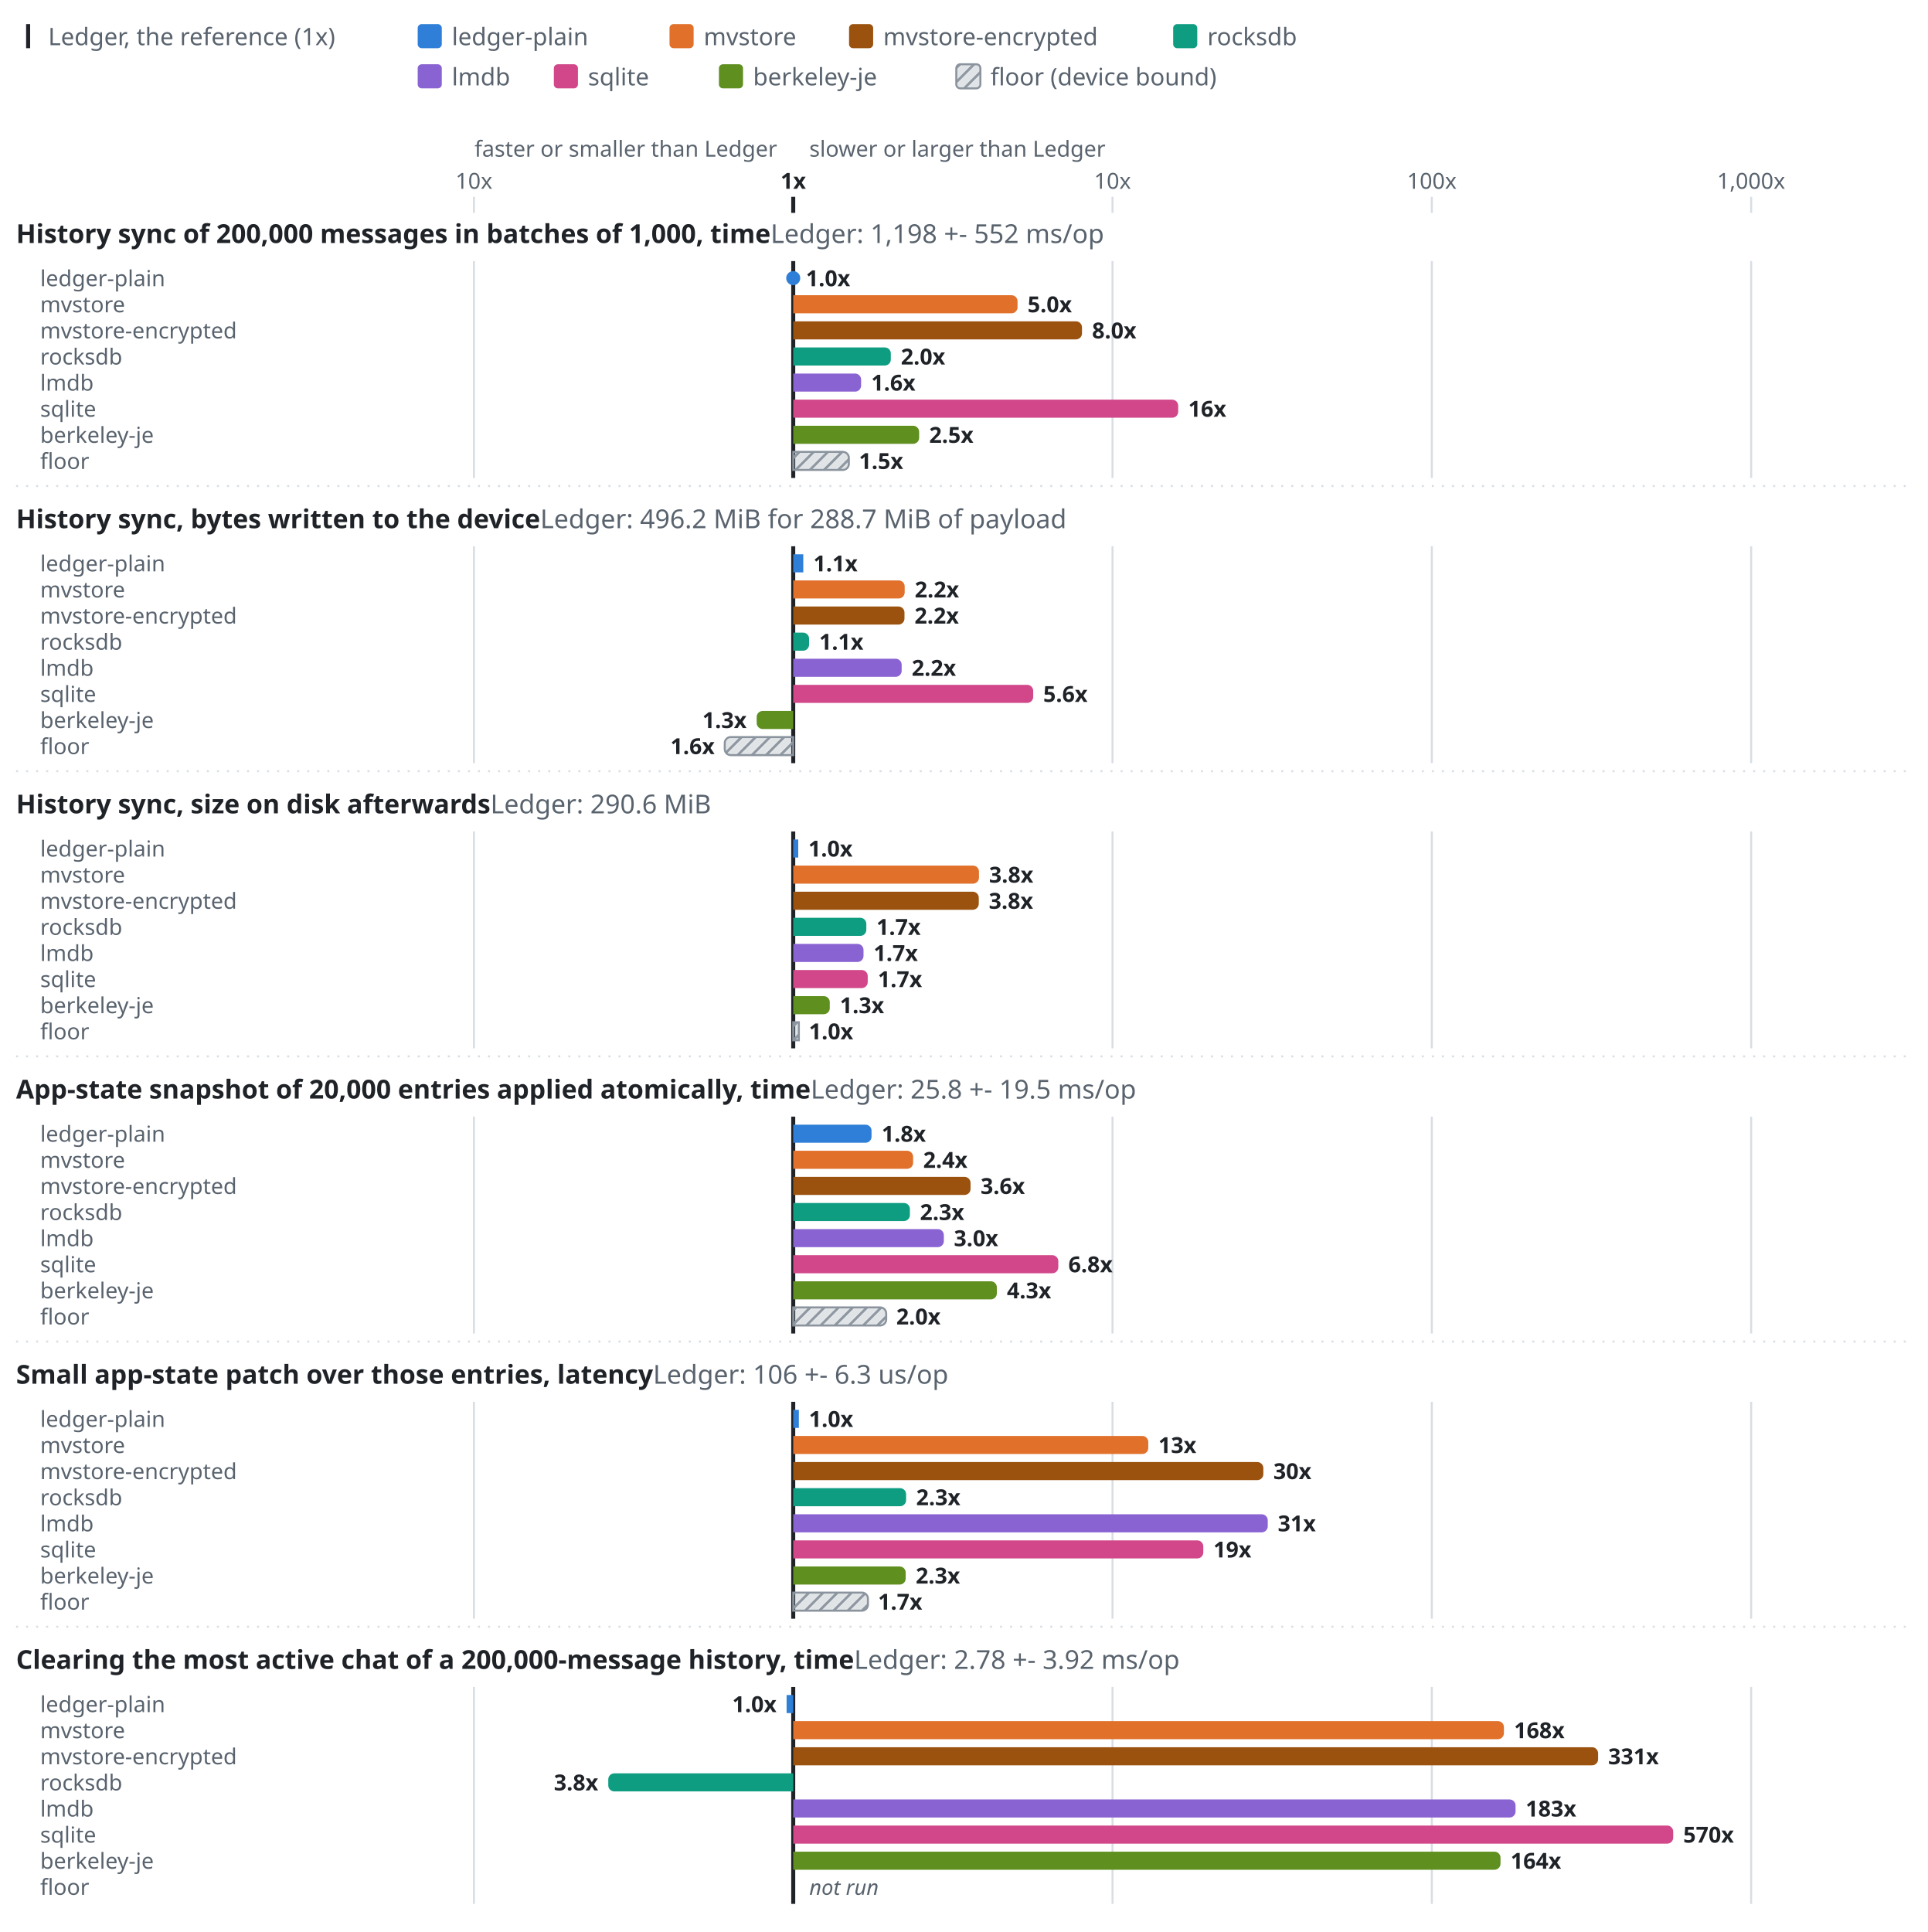
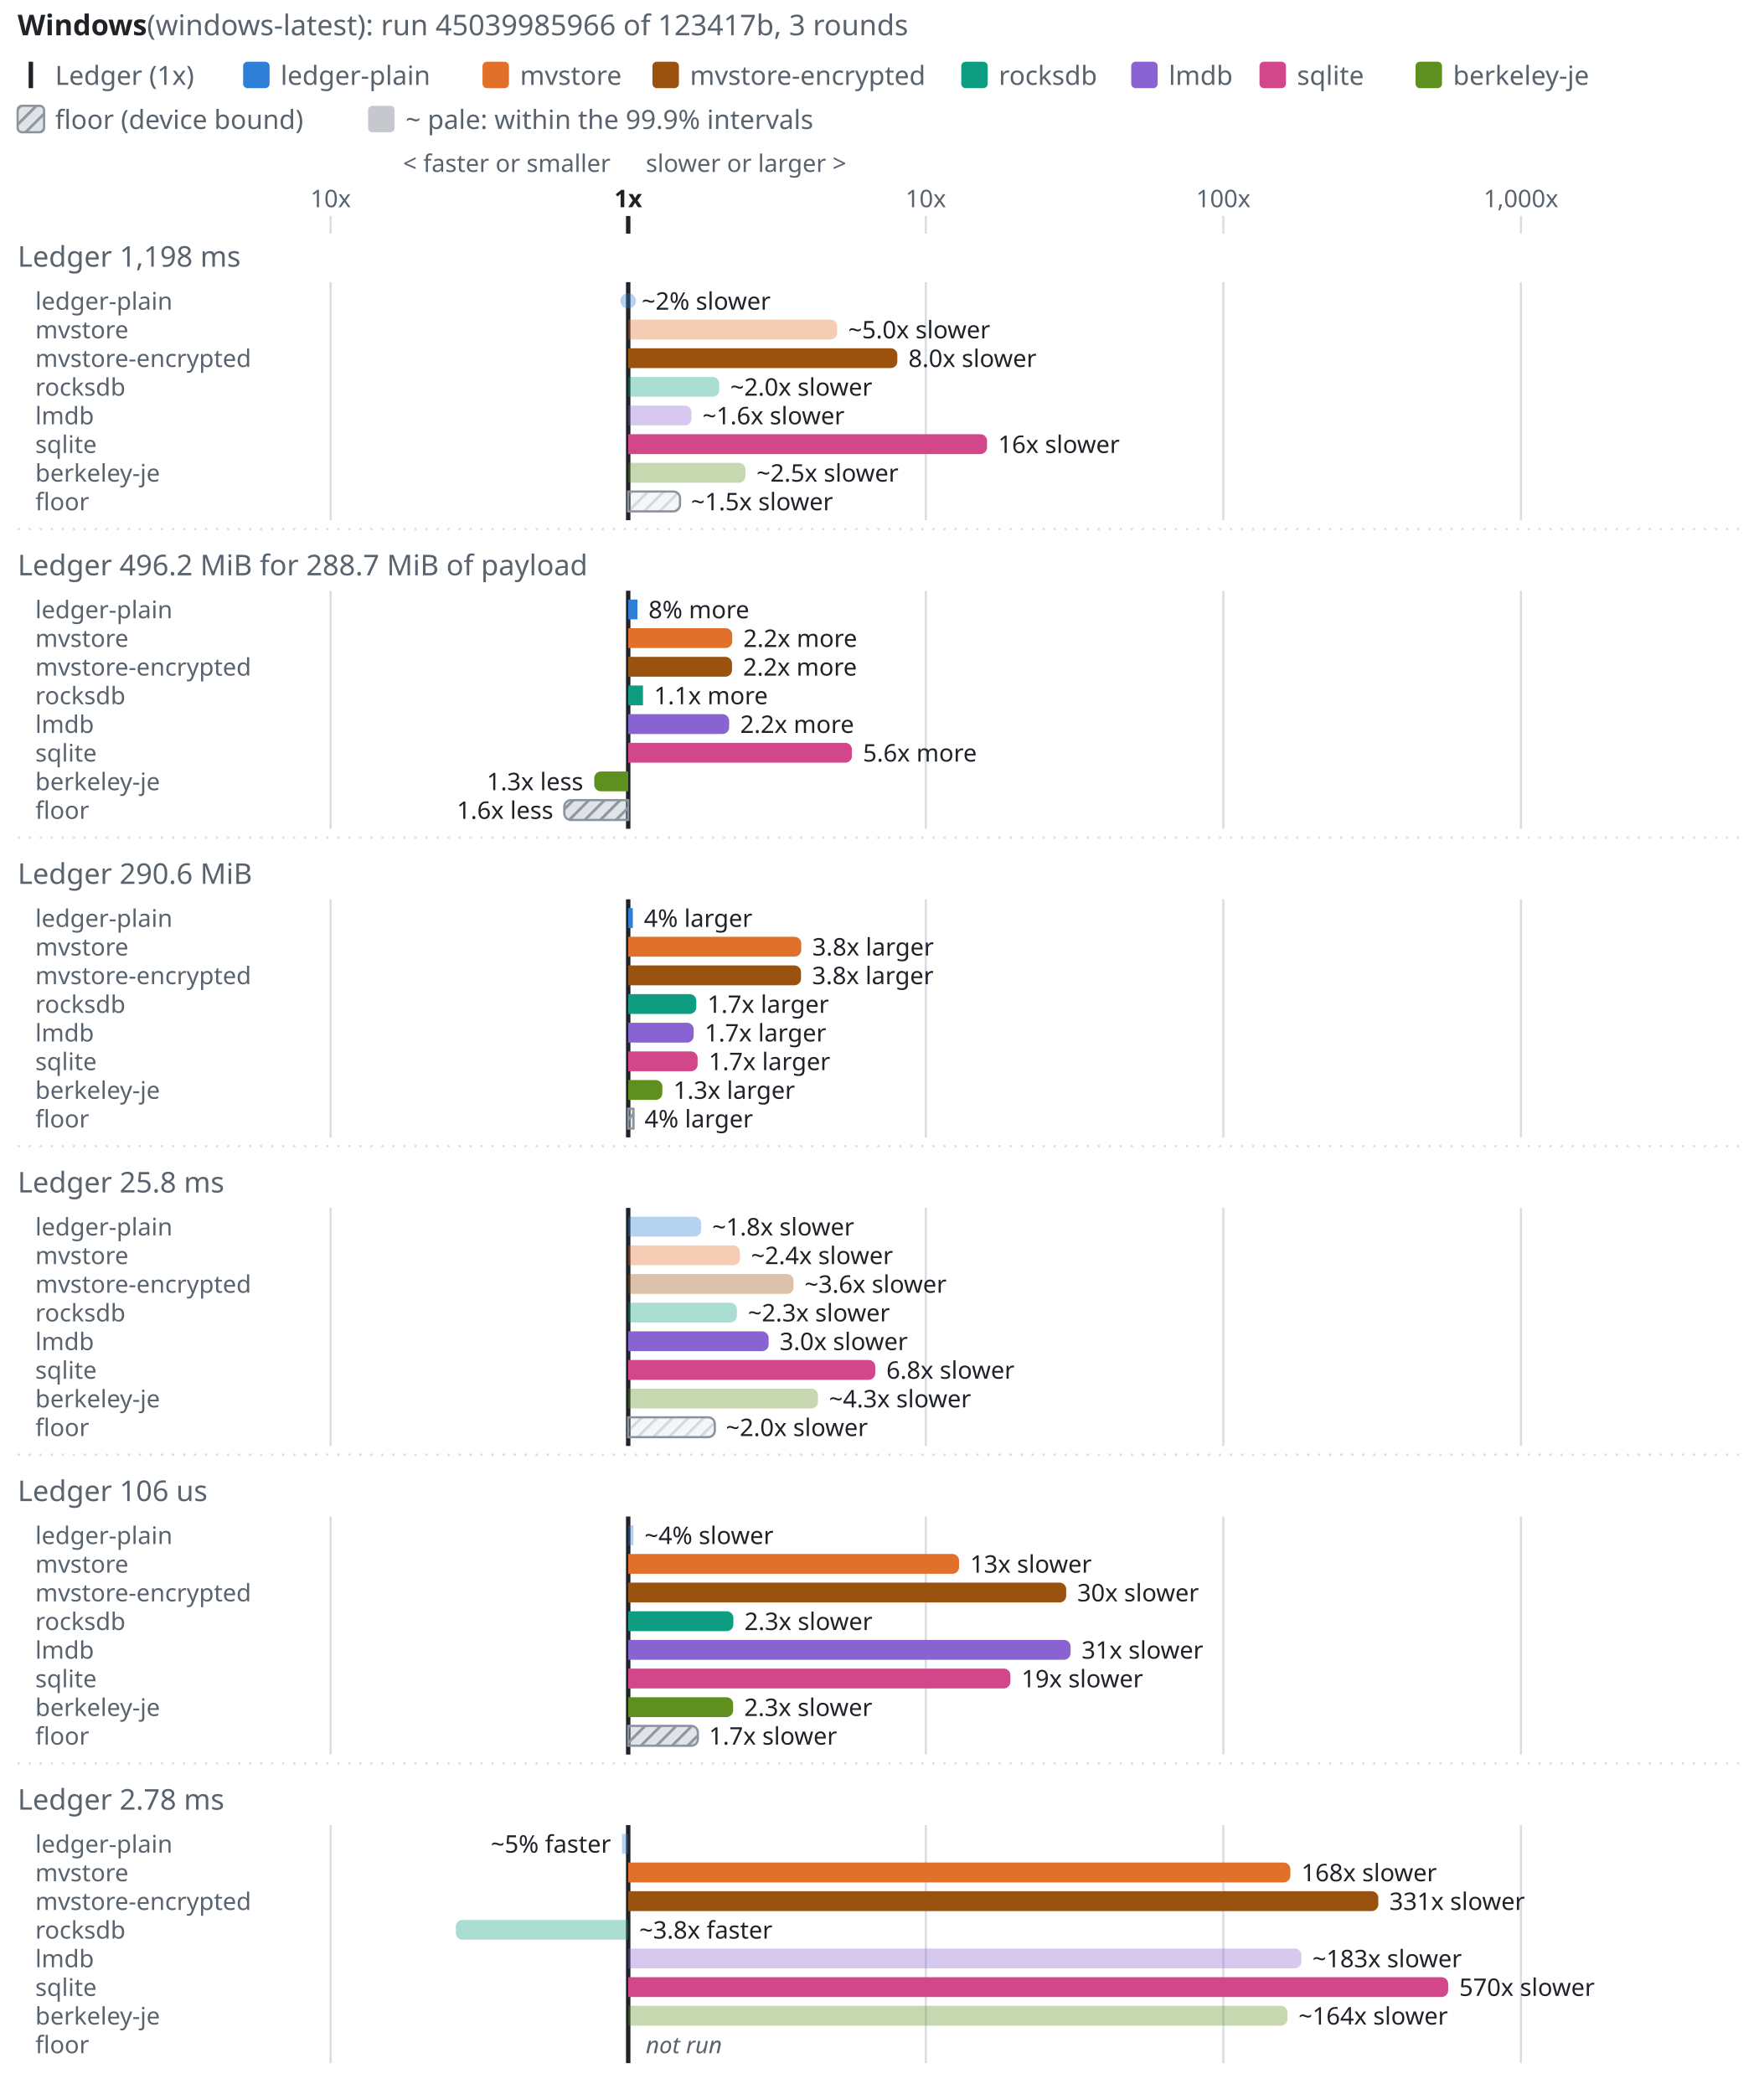
- <svg xmlns="http://www.w3.org/2000/svg" viewBox="0 0 960 962" width="960" height="962" font-family="-apple-system, BlinkMacSystemFont, 'Segoe UI', 'Noto Sans', Helvetica, Arial, sans-serif" role="img" aria-label="Bulk writes on Windows: each engine's cost relative to Ledger">
+ <svg xmlns="http://www.w3.org/2000/svg" viewBox="0 0 800 950" width="800" height="950" font-family="-apple-system, BlinkMacSystemFont, 'Segoe UI', 'Noto Sans', Helvetica, Arial, sans-serif" role="img" aria-label="Bulk writes on Windows: each engine's cost relative to Ledger">
  <defs>
    <pattern id="hatch" width="5" height="5" patternUnits="userSpaceOnUse" patternTransform="rotate(45)">
      <rect width="5" height="5" fill="#8b949e" fill-opacity="0.25" />
      <line x1="0" y1="0" x2="0" y2="5" stroke="#8b949e" stroke-width="2.5" />
    </pattern>
  </defs>
-   <line x1="14" y1="12" x2="14" y2="24" stroke="#1f2328" stroke-width="2" />
-   <text x="24" y="22.5" font-size="12" fill="#59636e">Ledger, the reference (1x)</text>
-   <rect x="208" y="12" width="12" height="12" rx="2" fill="#2f7fd8" />
-   <text x="225" y="22.5" font-size="12" fill="#59636e">ledger-plain</text>
-   <rect x="333.4" y="12" width="12" height="12" rx="2" fill="#e0702a" />
-   <text x="350.4" y="22.5" font-size="12" fill="#59636e">mvstore</text>
-   <rect x="422.8" y="12" width="12" height="12" rx="2" fill="#9a520e" />
-   <text x="439.8" y="22.5" font-size="12" fill="#59636e">mvstore-encrypted</text>
-   <rect x="584.2" y="12" width="12" height="12" rx="2" fill="#0f9d82" />
-   <text x="601.2" y="22.5" font-size="12" fill="#59636e">rocksdb</text>
-   <rect x="208" y="32" width="12" height="12" rx="2" fill="#8a63d2" />
-   <text x="225" y="42.5" font-size="12" fill="#59636e">lmdb</text>
-   <rect x="275.8" y="32" width="12" height="12" rx="2" fill="#d1478a" />
-   <text x="292.8" y="42.5" font-size="12" fill="#59636e">sqlite</text>
-   <rect x="358.0" y="32" width="12" height="12" rx="2" fill="#5f8f1f" />
-   <text x="375.0" y="42.5" font-size="12" fill="#59636e">berkeley-je</text>
-   <rect x="476.2" y="32" width="12" height="12" rx="2" fill="url(#hatch)" stroke="#8b949e" stroke-width="1" />
-   <text x="493.2" y="42.5" font-size="12" fill="#59636e">floor (device bound)</text>
-   <text x="387.0" y="78" font-size="11" text-anchor="end" fill="#59636e">faster or smaller than Ledger</text>
-   <text x="403.0" y="78" font-size="11" fill="#59636e">slower or larger than Ledger</text>
-   <line x1="236.0" y1="98.0" x2="236.0" y2="106.0" stroke="#d8dee4" stroke-width="1" />
-   <line x1="395.0" y1="98.0" x2="395.0" y2="106.0" stroke="#1f2328" stroke-width="2" />
-   <line x1="554.0" y1="98.0" x2="554.0" y2="106.0" stroke="#d8dee4" stroke-width="1" />
-   <line x1="713.0" y1="98.0" x2="713.0" y2="106.0" stroke="#d8dee4" stroke-width="1" />
-   <line x1="872.0" y1="98.0" x2="872.0" y2="106.0" stroke="#d8dee4" stroke-width="1" />
-   <text x="236.0" y="94" font-size="11" text-anchor="middle" fill="#59636e">10x</text>
-   <text x="395.0" y="94" font-size="11" text-anchor="middle" fill="#1f2328" font-weight="600">1x</text>
-   <text x="554.0" y="94" font-size="11" text-anchor="middle" fill="#59636e">10x</text>
-   <text x="713.0" y="94" font-size="11" text-anchor="middle" fill="#59636e">100x</text>
-   <text x="872.0" y="94" font-size="11" text-anchor="middle" fill="#59636e">1,000x</text>
-   <text x="8" y="121" font-size="13" font-weight="600" fill="#1f2328">History sync of 200,000 messages in batches of 1,000, time<tspan font-weight="400" fill="#59636e">  Ledger: 1,198 +- 552 ms/op</tspan>
-   </text>
-   <line x1="236.0" y1="130.0" x2="236.0" y2="238.0" stroke="#d8dee4" stroke-width="1" />
-   <line x1="395.0" y1="130.0" x2="395.0" y2="238.0" stroke="#1f2328" stroke-width="2" />
-   <line x1="554.0" y1="130.0" x2="554.0" y2="238.0" stroke="#d8dee4" stroke-width="1" />
-   <line x1="713.0" y1="130.0" x2="713.0" y2="238.0" stroke="#d8dee4" stroke-width="1" />
-   <line x1="872.0" y1="130.0" x2="872.0" y2="238.0" stroke="#d8dee4" stroke-width="1" />
-   <text x="20" y="142.5" font-size="11" fill="#59636e">ledger-plain</text>
-   <circle cx="395.0" cy="138.5" r="3.5" fill="#2f7fd8" />
-   <text x="401.3" y="142.5" font-size="11" font-weight="600" fill="#1f2328">1.0x</text>
-   <text x="20" y="155.5" font-size="11" fill="#59636e">mvstore</text>
-   <path d="M395.0,147.0H503.7a3,3 0 0 1 3,3v3a3,3 0 0 1 -3,3H395.0z" fill="#e0702a" />
-   <text x="511.7" y="155.5" font-size="11" font-weight="600" fill="#1f2328">5.0x</text>
-   <text x="20" y="168.5" font-size="11" fill="#59636e">mvstore-encrypted</text>
-   <path d="M395.0,160.0H535.8a3,3 0 0 1 3,3v3a3,3 0 0 1 -3,3H395.0z" fill="#9a520e" />
-   <text x="543.8" y="168.5" font-size="11" font-weight="600" fill="#1f2328">8.0x</text>
-   <text x="20" y="181.5" font-size="11" fill="#59636e">rocksdb</text>
-   <path d="M395.0,173.0H440.6a3,3 0 0 1 3,3v3a3,3 0 0 1 -3,3H395.0z" fill="#0f9d82" />
-   <text x="448.6" y="181.5" font-size="11" font-weight="600" fill="#1f2328">2.0x</text>
-   <text x="20" y="194.5" font-size="11" fill="#59636e">lmdb</text>
-   <path d="M395.0,186.0H425.8a3,3 0 0 1 3,3v3a3,3 0 0 1 -3,3H395.0z" fill="#8a63d2" />
-   <text x="433.8" y="194.5" font-size="11" font-weight="600" fill="#1f2328">1.6x</text>
-   <text x="20" y="207.5" font-size="11" fill="#59636e">sqlite</text>
-   <path d="M395.0,199.0H583.7a3,3 0 0 1 3,3v3a3,3 0 0 1 -3,3H395.0z" fill="#d1478a" />
-   <text x="591.7" y="207.5" font-size="11" font-weight="600" fill="#1f2328">16x</text>
-   <text x="20" y="220.5" font-size="11" fill="#59636e">berkeley-je</text>
-   <path d="M395.0,212.0H454.7a3,3 0 0 1 3,3v3a3,3 0 0 1 -3,3H395.0z" fill="#5f8f1f" />
-   <text x="462.7" y="220.5" font-size="11" font-weight="600" fill="#1f2328">2.5x</text>
-   <text x="20" y="233.5" font-size="11" fill="#59636e">floor</text>
-   <path d="M395.0,225.0H419.7a3,3 0 0 1 3,3v3a3,3 0 0 1 -3,3H395.0z" fill="url(#hatch)" stroke="#8b949e" stroke-width="1" />
-   <text x="427.7" y="233.5" font-size="11" font-weight="600" fill="#1f2328">1.5x</text>
-   <line x1="8" y1="242.0" x2="952" y2="242.0" stroke="#d8dee4" stroke-width="1" stroke-dasharray="1 4" />
-   <text x="8" y="263" font-size="13" font-weight="600" fill="#1f2328">History sync, bytes written to the device<tspan font-weight="400" fill="#59636e">  Ledger: 496.2 MiB for 288.7 MiB of payload</tspan>
-   </text>
-   <line x1="236.0" y1="272.0" x2="236.0" y2="380.0" stroke="#d8dee4" stroke-width="1" />
-   <line x1="395.0" y1="272.0" x2="395.0" y2="380.0" stroke="#1f2328" stroke-width="2" />
-   <line x1="554.0" y1="272.0" x2="554.0" y2="380.0" stroke="#d8dee4" stroke-width="1" />
-   <line x1="713.0" y1="272.0" x2="713.0" y2="380.0" stroke="#d8dee4" stroke-width="1" />
-   <line x1="872.0" y1="272.0" x2="872.0" y2="380.0" stroke="#d8dee4" stroke-width="1" />
-   <text x="20" y="284.5" font-size="11" fill="#59636e">ledger-plain</text>
-   <path d="M395.0,276.0h5.0v9h-5.0z" fill="#2f7fd8" />
-   <text x="405.0" y="284.5" font-size="11" font-weight="600" fill="#1f2328">1.1x</text>
-   <text x="20" y="297.5" font-size="11" fill="#59636e">mvstore</text>
-   <path d="M395.0,289.0H447.5a3,3 0 0 1 3,3v3a3,3 0 0 1 -3,3H395.0z" fill="#e0702a" />
-   <text x="455.5" y="297.5" font-size="11" font-weight="600" fill="#1f2328">2.2x</text>
-   <text x="20" y="310.5" font-size="11" fill="#59636e">mvstore-encrypted</text>
-   <path d="M395.0,302.0H447.4a3,3 0 0 1 3,3v3a3,3 0 0 1 -3,3H395.0z" fill="#9a520e" />
-   <text x="455.4" y="310.5" font-size="11" font-weight="600" fill="#1f2328">2.2x</text>
-   <text x="20" y="323.5" font-size="11" fill="#59636e">rocksdb</text>
-   <path d="M395.0,315.0H399.9a3,3 0 0 1 3,3v3a3,3 0 0 1 -3,3H395.0z" fill="#0f9d82" />
-   <text x="407.9" y="323.5" font-size="11" font-weight="600" fill="#1f2328">1.1x</text>
-   <text x="20" y="336.5" font-size="11" fill="#59636e">lmdb</text>
-   <path d="M395.0,328.0H446.0a3,3 0 0 1 3,3v3a3,3 0 0 1 -3,3H395.0z" fill="#8a63d2" />
-   <text x="454.0" y="336.5" font-size="11" font-weight="600" fill="#1f2328">2.2x</text>
-   <text x="20" y="349.5" font-size="11" fill="#59636e">sqlite</text>
-   <path d="M395.0,341.0H511.5a3,3 0 0 1 3,3v3a3,3 0 0 1 -3,3H395.0z" fill="#d1478a" />
-   <text x="519.5" y="349.5" font-size="11" font-weight="600" fill="#1f2328">5.6x</text>
-   <text x="20" y="362.5" font-size="11" fill="#59636e">berkeley-je</text>
-   <path d="M395.0,354.0H379.8a3,3 0 0 0 -3,3v3a3,3 0 0 0 3,3H395.0z" fill="#5f8f1f" />
-   <text x="371.8" y="362.5" font-size="11" font-weight="600" text-anchor="end" fill="#1f2328">1.3x</text>
-   <text x="20" y="375.5" font-size="11" fill="#59636e">floor</text>
-   <path d="M395.0,367.0H363.9a3,3 0 0 0 -3,3v3a3,3 0 0 0 3,3H395.0z" fill="url(#hatch)" stroke="#8b949e" stroke-width="1" />
-   <text x="355.9" y="375.5" font-size="11" font-weight="600" text-anchor="end" fill="#1f2328">1.6x</text>
-   <line x1="8" y1="384.0" x2="952" y2="384.0" stroke="#d8dee4" stroke-width="1" stroke-dasharray="1 4" />
-   <text x="8" y="405" font-size="13" font-weight="600" fill="#1f2328">History sync, size on disk afterwards<tspan font-weight="400" fill="#59636e">  Ledger: 290.6 MiB</tspan>
-   </text>
-   <line x1="236.0" y1="414.0" x2="236.0" y2="522.0" stroke="#d8dee4" stroke-width="1" />
-   <line x1="395.0" y1="414.0" x2="395.0" y2="522.0" stroke="#1f2328" stroke-width="2" />
-   <line x1="554.0" y1="414.0" x2="554.0" y2="522.0" stroke="#d8dee4" stroke-width="1" />
-   <line x1="713.0" y1="414.0" x2="713.0" y2="522.0" stroke="#d8dee4" stroke-width="1" />
-   <line x1="872.0" y1="414.0" x2="872.0" y2="522.0" stroke="#d8dee4" stroke-width="1" />
-   <text x="20" y="426.5" font-size="11" fill="#59636e">ledger-plain</text>
-   <path d="M395.0,418.0h2.5v9h-2.5z" fill="#2f7fd8" />
-   <text x="402.5" y="426.5" font-size="11" font-weight="600" fill="#1f2328">1.0x</text>
-   <text x="20" y="439.5" font-size="11" fill="#59636e">mvstore</text>
-   <path d="M395.0,431.0H484.5a3,3 0 0 1 3,3v3a3,3 0 0 1 -3,3H395.0z" fill="#e0702a" />
-   <text x="492.5" y="439.5" font-size="11" font-weight="600" fill="#1f2328">3.8x</text>
-   <text x="20" y="452.5" font-size="11" fill="#59636e">mvstore-encrypted</text>
-   <path d="M395.0,444.0H484.4a3,3 0 0 1 3,3v3a3,3 0 0 1 -3,3H395.0z" fill="#9a520e" />
-   <text x="492.4" y="452.5" font-size="11" font-weight="600" fill="#1f2328">3.8x</text>
-   <text x="20" y="465.5" font-size="11" fill="#59636e">rocksdb</text>
-   <path d="M395.0,457.0H428.4a3,3 0 0 1 3,3v3a3,3 0 0 1 -3,3H395.0z" fill="#0f9d82" />
-   <text x="436.4" y="465.5" font-size="11" font-weight="600" fill="#1f2328">1.7x</text>
-   <text x="20" y="478.5" font-size="11" fill="#59636e">lmdb</text>
-   <path d="M395.0,470.0H427.0a3,3 0 0 1 3,3v3a3,3 0 0 1 -3,3H395.0z" fill="#8a63d2" />
-   <text x="435.0" y="478.5" font-size="11" font-weight="600" fill="#1f2328">1.7x</text>
-   <text x="20" y="491.5" font-size="11" fill="#59636e">sqlite</text>
-   <path d="M395.0,483.0H429.1a3,3 0 0 1 3,3v3a3,3 0 0 1 -3,3H395.0z" fill="#d1478a" />
-   <text x="437.1" y="491.5" font-size="11" font-weight="600" fill="#1f2328">1.7x</text>
-   <text x="20" y="504.5" font-size="11" fill="#59636e">berkeley-je</text>
-   <path d="M395.0,496.0H410.2a3,3 0 0 1 3,3v3a3,3 0 0 1 -3,3H395.0z" fill="#5f8f1f" />
-   <text x="418.2" y="504.5" font-size="11" font-weight="600" fill="#1f2328">1.3x</text>
-   <text x="20" y="517.5" font-size="11" fill="#59636e">floor</text>
-   <path d="M395.0,509.0h2.8v9h-2.8z" fill="url(#hatch)" stroke="#8b949e" stroke-width="1" />
-   <text x="402.8" y="517.5" font-size="11" font-weight="600" fill="#1f2328">1.0x</text>
-   <line x1="8" y1="526.0" x2="952" y2="526.0" stroke="#d8dee4" stroke-width="1" stroke-dasharray="1 4" />
-   <text x="8" y="547" font-size="13" font-weight="600" fill="#1f2328">App-state snapshot of 20,000 entries applied atomically, time<tspan font-weight="400" fill="#59636e">  Ledger: 25.8 +- 19.5 ms/op</tspan>
-   </text>
-   <line x1="236.0" y1="556.0" x2="236.0" y2="664.0" stroke="#d8dee4" stroke-width="1" />
-   <line x1="395.0" y1="556.0" x2="395.0" y2="664.0" stroke="#1f2328" stroke-width="2" />
-   <line x1="554.0" y1="556.0" x2="554.0" y2="664.0" stroke="#d8dee4" stroke-width="1" />
-   <line x1="713.0" y1="556.0" x2="713.0" y2="664.0" stroke="#d8dee4" stroke-width="1" />
-   <line x1="872.0" y1="556.0" x2="872.0" y2="664.0" stroke="#d8dee4" stroke-width="1" />
-   <text x="20" y="568.5" font-size="11" fill="#59636e">ledger-plain</text>
-   <path d="M395.0,560.0H431.0a3,3 0 0 1 3,3v3a3,3 0 0 1 -3,3H395.0z" fill="#2f7fd8" />
-   <text x="439.0" y="568.5" font-size="11" font-weight="600" fill="#1f2328">1.8x</text>
-   <text x="20" y="581.5" font-size="11" fill="#59636e">mvstore</text>
-   <path d="M395.0,573.0H451.7a3,3 0 0 1 3,3v3a3,3 0 0 1 -3,3H395.0z" fill="#e0702a" />
-   <text x="459.7" y="581.5" font-size="11" font-weight="600" fill="#1f2328">2.4x</text>
-   <text x="20" y="594.5" font-size="11" fill="#59636e">mvstore-encrypted</text>
-   <path d="M395.0,586.0H480.3a3,3 0 0 1 3,3v3a3,3 0 0 1 -3,3H395.0z" fill="#9a520e" />
-   <text x="488.3" y="594.5" font-size="11" font-weight="600" fill="#1f2328">3.6x</text>
-   <text x="20" y="607.5" font-size="11" fill="#59636e">rocksdb</text>
-   <path d="M395.0,599.0H450.1a3,3 0 0 1 3,3v3a3,3 0 0 1 -3,3H395.0z" fill="#0f9d82" />
-   <text x="458.1" y="607.5" font-size="11" font-weight="600" fill="#1f2328">2.3x</text>
-   <text x="20" y="620.5" font-size="11" fill="#59636e">lmdb</text>
-   <path d="M395.0,612.0H467.0a3,3 0 0 1 3,3v3a3,3 0 0 1 -3,3H395.0z" fill="#8a63d2" />
-   <text x="475.0" y="620.5" font-size="11" font-weight="600" fill="#1f2328">3.0x</text>
-   <text x="20" y="633.5" font-size="11" fill="#59636e">sqlite</text>
-   <path d="M395.0,625.0H524.0a3,3 0 0 1 3,3v3a3,3 0 0 1 -3,3H395.0z" fill="#d1478a" />
-   <text x="532.0" y="633.5" font-size="11" font-weight="600" fill="#1f2328">6.8x</text>
-   <text x="20" y="646.5" font-size="11" fill="#59636e">berkeley-je</text>
-   <path d="M395.0,638.0H493.4a3,3 0 0 1 3,3v3a3,3 0 0 1 -3,3H395.0z" fill="#5f8f1f" />
-   <text x="501.4" y="646.5" font-size="11" font-weight="600" fill="#1f2328">4.3x</text>
-   <text x="20" y="659.5" font-size="11" fill="#59636e">floor</text>
-   <path d="M395.0,651.0H438.3a3,3 0 0 1 3,3v3a3,3 0 0 1 -3,3H395.0z" fill="url(#hatch)" stroke="#8b949e" stroke-width="1" />
-   <text x="446.3" y="659.5" font-size="11" font-weight="600" fill="#1f2328">2.0x</text>
-   <line x1="8" y1="668.0" x2="952" y2="668.0" stroke="#d8dee4" stroke-width="1" stroke-dasharray="1 4" />
-   <text x="8" y="689" font-size="13" font-weight="600" fill="#1f2328">Small app-state patch over those entries, latency<tspan font-weight="400" fill="#59636e">  Ledger: 106 +- 6.3 us/op</tspan>
-   </text>
-   <line x1="236.0" y1="698.0" x2="236.0" y2="806.0" stroke="#d8dee4" stroke-width="1" />
-   <line x1="395.0" y1="698.0" x2="395.0" y2="806.0" stroke="#1f2328" stroke-width="2" />
-   <line x1="554.0" y1="698.0" x2="554.0" y2="806.0" stroke="#d8dee4" stroke-width="1" />
-   <line x1="713.0" y1="698.0" x2="713.0" y2="806.0" stroke="#d8dee4" stroke-width="1" />
-   <line x1="872.0" y1="698.0" x2="872.0" y2="806.0" stroke="#d8dee4" stroke-width="1" />
-   <text x="20" y="710.5" font-size="11" fill="#59636e">ledger-plain</text>
-   <path d="M395.0,702.0h2.8v9h-2.8z" fill="#2f7fd8" />
-   <text x="402.8" y="710.5" font-size="11" font-weight="600" fill="#1f2328">1.0x</text>
-   <text x="20" y="723.5" font-size="11" fill="#59636e">mvstore</text>
-   <path d="M395.0,715.0H568.8a3,3 0 0 1 3,3v3a3,3 0 0 1 -3,3H395.0z" fill="#e0702a" />
-   <text x="576.8" y="723.5" font-size="11" font-weight="600" fill="#1f2328">13x</text>
-   <text x="20" y="736.5" font-size="11" fill="#59636e">mvstore-encrypted</text>
-   <path d="M395.0,728.0H626.1a3,3 0 0 1 3,3v3a3,3 0 0 1 -3,3H395.0z" fill="#9a520e" />
-   <text x="634.1" y="736.5" font-size="11" font-weight="600" fill="#1f2328">30x</text>
-   <text x="20" y="749.5" font-size="11" fill="#59636e">rocksdb</text>
-   <path d="M395.0,741.0H448.2a3,3 0 0 1 3,3v3a3,3 0 0 1 -3,3H395.0z" fill="#0f9d82" />
-   <text x="456.2" y="749.5" font-size="11" font-weight="600" fill="#1f2328">2.3x</text>
-   <text x="20" y="762.5" font-size="11" fill="#59636e">lmdb</text>
-   <path d="M395.0,754.0H628.3a3,3 0 0 1 3,3v3a3,3 0 0 1 -3,3H395.0z" fill="#8a63d2" />
-   <text x="636.3" y="762.5" font-size="11" font-weight="600" fill="#1f2328">31x</text>
-   <text x="20" y="775.5" font-size="11" fill="#59636e">sqlite</text>
-   <path d="M395.0,767.0H596.2a3,3 0 0 1 3,3v3a3,3 0 0 1 -3,3H395.0z" fill="#d1478a" />
-   <text x="604.2" y="775.5" font-size="11" font-weight="600" fill="#1f2328">19x</text>
-   <text x="20" y="788.5" font-size="11" fill="#59636e">berkeley-je</text>
-   <path d="M395.0,780.0H448.0a3,3 0 0 1 3,3v3a3,3 0 0 1 -3,3H395.0z" fill="#5f8f1f" />
-   <text x="456.0" y="788.5" font-size="11" font-weight="600" fill="#1f2328">2.3x</text>
-   <text x="20" y="801.5" font-size="11" fill="#59636e">floor</text>
-   <path d="M395.0,793.0H429.2a3,3 0 0 1 3,3v3a3,3 0 0 1 -3,3H395.0z" fill="url(#hatch)" stroke="#8b949e" stroke-width="1" />
-   <text x="437.2" y="801.5" font-size="11" font-weight="600" fill="#1f2328">1.7x</text>
-   <line x1="8" y1="810.0" x2="952" y2="810.0" stroke="#d8dee4" stroke-width="1" stroke-dasharray="1 4" />
-   <text x="8" y="831" font-size="13" font-weight="600" fill="#1f2328">Clearing the most active chat of a 200,000-message history, time<tspan font-weight="400" fill="#59636e">  Ledger: 2.78 +- 3.92 ms/op</tspan>
-   </text>
-   <line x1="236.0" y1="840.0" x2="236.0" y2="948.0" stroke="#d8dee4" stroke-width="1" />
-   <line x1="395.0" y1="840.0" x2="395.0" y2="948.0" stroke="#1f2328" stroke-width="2" />
-   <line x1="554.0" y1="840.0" x2="554.0" y2="948.0" stroke="#d8dee4" stroke-width="1" />
-   <line x1="713.0" y1="840.0" x2="713.0" y2="948.0" stroke="#d8dee4" stroke-width="1" />
-   <line x1="872.0" y1="840.0" x2="872.0" y2="948.0" stroke="#d8dee4" stroke-width="1" />
-   <text x="20" y="852.5" font-size="11" fill="#59636e">ledger-plain</text>
-   <path d="M391.7,844.0h3.3v9h-3.3z" fill="#2f7fd8" />
-   <text x="386.7" y="852.5" font-size="11" font-weight="600" text-anchor="end" fill="#1f2328">1.0x</text>
-   <text x="20" y="865.5" font-size="11" fill="#59636e">mvstore</text>
-   <path d="M395.0,857.0H745.9a3,3 0 0 1 3,3v3a3,3 0 0 1 -3,3H395.0z" fill="#e0702a" />
-   <text x="753.9" y="865.5" font-size="11" font-weight="600" fill="#1f2328">168x</text>
-   <text x="20" y="878.5" font-size="11" fill="#59636e">mvstore-encrypted</text>
-   <path d="M395.0,870.0H792.8a3,3 0 0 1 3,3v3a3,3 0 0 1 -3,3H395.0z" fill="#9a520e" />
-   <text x="800.8" y="878.5" font-size="11" font-weight="600" fill="#1f2328">331x</text>
-   <text x="20" y="891.5" font-size="11" fill="#59636e">rocksdb</text>
-   <path d="M395.0,883.0H305.9a3,3 0 0 0 -3,3v3a3,3 0 0 0 3,3H395.0z" fill="#0f9d82" />
-   <text x="297.9" y="891.5" font-size="11" font-weight="600" text-anchor="end" fill="#1f2328">3.8x</text>
-   <text x="20" y="904.5" font-size="11" fill="#59636e">lmdb</text>
-   <path d="M395.0,896.0H751.7a3,3 0 0 1 3,3v3a3,3 0 0 1 -3,3H395.0z" fill="#8a63d2" />
-   <text x="759.7" y="904.5" font-size="11" font-weight="600" fill="#1f2328">183x</text>
-   <text x="20" y="917.5" font-size="11" fill="#59636e">sqlite</text>
-   <path d="M395.0,909.0H830.2a3,3 0 0 1 3,3v3a3,3 0 0 1 -3,3H395.0z" fill="#d1478a" />
-   <text x="838.2" y="917.5" font-size="11" font-weight="600" fill="#1f2328">570x</text>
-   <text x="20" y="930.5" font-size="11" fill="#59636e">berkeley-je</text>
-   <path d="M395.0,922.0H744.2a3,3 0 0 1 3,3v3a3,3 0 0 1 -3,3H395.0z" fill="#5f8f1f" />
-   <text x="752.2" y="930.5" font-size="11" font-weight="600" fill="#1f2328">164x</text>
-   <text x="20" y="943.5" font-size="11" fill="#59636e">floor</text>
-   <text x="403.0" y="943.5" font-size="10.5" font-style="italic" fill="#59636e">not run</text>
+   <text x="8" y="16" font-size="13" font-weight="600" fill="#1f2328">Windows<tspan font-weight="400" fill="#59636e"> (windows-latest): run 45039985966 of 123417b, 3 rounds</tspan>
+   </text>
+   <line x1="14" y1="28" x2="14" y2="40" stroke="#1f2328" stroke-width="2" />
+   <text x="25" y="38.5" font-size="12" fill="#59636e">Ledger (1x)</text>
+   <rect x="110.3" y="28" width="12" height="12" rx="2" fill="#2f7fd8" />
+   <text x="127.3" y="38.5" font-size="12" fill="#59636e">ledger-plain</text>
+   <rect x="218.9" y="28" width="12" height="12" rx="2" fill="#e0702a" />
+   <text x="235.9" y="38.5" font-size="12" fill="#59636e">mvstore</text>
+   <rect x="296.0" y="28" width="12" height="12" rx="2" fill="#9a520e" />
+   <text x="313.0" y="38.5" font-size="12" fill="#59636e">mvstore-encrypted</text>
+   <rect x="436.1" y="28" width="12" height="12" rx="2" fill="#0f9d82" />
+   <text x="453.1" y="38.5" font-size="12" fill="#59636e">rocksdb</text>
+   <rect x="513.2" y="28" width="12" height="12" rx="2" fill="#8a63d2" />
+   <text x="530.2" y="38.5" font-size="12" fill="#59636e">lmdb</text>
+   <rect x="571.4" y="28" width="12" height="12" rx="2" fill="#d1478a" />
+   <text x="588.4" y="38.5" font-size="12" fill="#59636e">sqlite</text>
+   <rect x="642.2" y="28" width="12" height="12" rx="2" fill="#5f8f1f" />
+   <text x="659.2" y="38.5" font-size="12" fill="#59636e">berkeley-je</text>
+   <rect x="8" y="48" width="12" height="12" rx="2" fill="url(#hatch)" stroke="#8b949e" stroke-width="1" />
+   <text x="25" y="58.5" font-size="12" fill="#59636e">floor (device bound)</text>
+   <rect x="167.0" y="48" width="12" height="12" rx="2" fill="#59636e" fill-opacity="0.35" />
+   <text x="184.0" y="58.5" font-size="12" fill="#59636e">~ pale: within the 99.9% intervals</text>
+   <text x="277.0" y="78" font-size="11" text-anchor="end" fill="#59636e">&lt; faster or smaller</text>
+   <text x="293.0" y="78" font-size="11" fill="#59636e">slower or larger &gt;</text>
+   <line x1="150.0" y1="98.0" x2="150.0" y2="106.0" stroke="#d8dee4" stroke-width="1" />
+   <line x1="285.0" y1="98.0" x2="285.0" y2="106.0" stroke="#1f2328" stroke-width="2" />
+   <line x1="420.0" y1="98.0" x2="420.0" y2="106.0" stroke="#d8dee4" stroke-width="1" />
+   <line x1="555.0" y1="98.0" x2="555.0" y2="106.0" stroke="#d8dee4" stroke-width="1" />
+   <line x1="690.0" y1="98.0" x2="690.0" y2="106.0" stroke="#d8dee4" stroke-width="1" />
+   <text x="150.0" y="94" font-size="11" text-anchor="middle" fill="#59636e">10x</text>
+   <text x="285.0" y="94" font-size="11" text-anchor="middle" fill="#1f2328" font-weight="600">1x</text>
+   <text x="420.0" y="94" font-size="11" text-anchor="middle" fill="#59636e">10x</text>
+   <text x="555.0" y="94" font-size="11" text-anchor="middle" fill="#59636e">100x</text>
+   <text x="690.0" y="94" font-size="11" text-anchor="middle" fill="#59636e">1,000x</text>
+   <text x="8" y="121" font-size="13" font-weight="600" fill="#1f2328">
+     <tspan font-weight="400" fill="#59636e">  Ledger 1,198 ms</tspan>
+   </text>
+   <line x1="150.0" y1="128.0" x2="150.0" y2="236.0" stroke="#d8dee4" stroke-width="1" />
+   <line x1="285.0" y1="128.0" x2="285.0" y2="236.0" stroke="#1f2328" stroke-width="2" />
+   <line x1="420.0" y1="128.0" x2="420.0" y2="236.0" stroke="#d8dee4" stroke-width="1" />
+   <line x1="555.0" y1="128.0" x2="555.0" y2="236.0" stroke="#d8dee4" stroke-width="1" />
+   <line x1="690.0" y1="128.0" x2="690.0" y2="236.0" stroke="#d8dee4" stroke-width="1" />
+   <text x="16" y="140.5" font-size="11" fill="#59636e">ledger-plain</text>
+   <circle cx="285.0" cy="136.5" r="3.5" fill="#2f7fd8" fill-opacity="0.35" />
+   <text x="291.1" y="140.5" font-size="11" fill="#1f2328">~2% slower</text>
+   <text x="16" y="153.5" font-size="11" fill="#59636e">mvstore</text>
+   <path d="M285.0,145.0H376.8a3,3 0 0 1 3,3v3a3,3 0 0 1 -3,3H285.0z" fill="#e0702a" fill-opacity="0.35" />
+   <text x="384.8" y="153.5" font-size="11" fill="#1f2328">~5.0x slower</text>
+   <text x="16" y="166.5" font-size="11" fill="#59636e">mvstore-encrypted</text>
+   <path d="M285.0,158.0H404.1a3,3 0 0 1 3,3v3a3,3 0 0 1 -3,3H285.0z" fill="#9a520e" />
+   <text x="412.1" y="166.5" font-size="11" fill="#1f2328">8.0x slower</text>
+   <text x="16" y="179.5" font-size="11" fill="#59636e">rocksdb</text>
+   <path d="M285.0,171.0H323.3a3,3 0 0 1 3,3v3a3,3 0 0 1 -3,3H285.0z" fill="#0f9d82" fill-opacity="0.35" />
+   <text x="331.3" y="179.5" font-size="11" fill="#1f2328">~2.0x slower</text>
+   <text x="16" y="192.5" font-size="11" fill="#59636e">lmdb</text>
+   <path d="M285.0,184.0H310.7a3,3 0 0 1 3,3v3a3,3 0 0 1 -3,3H285.0z" fill="#8a63d2" fill-opacity="0.35" />
+   <text x="318.7" y="192.5" font-size="11" fill="#1f2328">~1.6x slower</text>
+   <text x="16" y="205.5" font-size="11" fill="#59636e">sqlite</text>
+   <path d="M285.0,197.0H444.8a3,3 0 0 1 3,3v3a3,3 0 0 1 -3,3H285.0z" fill="#d1478a" />
+   <text x="452.8" y="205.5" font-size="11" fill="#1f2328">16x slower</text>
+   <text x="16" y="218.5" font-size="11" fill="#59636e">berkeley-je</text>
+   <path d="M285.0,210.0H335.2a3,3 0 0 1 3,3v3a3,3 0 0 1 -3,3H285.0z" fill="#5f8f1f" fill-opacity="0.35" />
+   <text x="343.2" y="218.5" font-size="11" fill="#1f2328">~2.5x slower</text>
+   <text x="16" y="231.5" font-size="11" fill="#59636e">floor</text>
+   <path d="M285.0,223.0H305.5a3,3 0 0 1 3,3v3a3,3 0 0 1 -3,3H285.0z" fill="url(#hatch)" stroke="#8b949e" stroke-width="1" fill-opacity="0.35" />
+   <text x="313.5" y="231.5" font-size="11" fill="#1f2328">~1.5x slower</text>
+   <line x1="8" y1="240.0" x2="792" y2="240.0" stroke="#d8dee4" stroke-width="1" stroke-dasharray="1 4" />
+   <text x="8" y="261" font-size="13" font-weight="600" fill="#1f2328">
+     <tspan font-weight="400" fill="#59636e">  Ledger 496.2 MiB for 288.7 MiB of payload</tspan>
+   </text>
+   <line x1="150.0" y1="268.0" x2="150.0" y2="376.0" stroke="#d8dee4" stroke-width="1" />
+   <line x1="285.0" y1="268.0" x2="285.0" y2="376.0" stroke="#1f2328" stroke-width="2" />
+   <line x1="420.0" y1="268.0" x2="420.0" y2="376.0" stroke="#d8dee4" stroke-width="1" />
+   <line x1="555.0" y1="268.0" x2="555.0" y2="376.0" stroke="#d8dee4" stroke-width="1" />
+   <line x1="690.0" y1="268.0" x2="690.0" y2="376.0" stroke="#d8dee4" stroke-width="1" />
+   <text x="16" y="280.5" font-size="11" fill="#59636e">ledger-plain</text>
+   <path d="M285.0,272.0h4.2v9h-4.2z" fill="#2f7fd8" />
+   <text x="294.2" y="280.5" font-size="11" fill="#1f2328">8% more</text>
+   <text x="16" y="293.5" font-size="11" fill="#59636e">mvstore</text>
+   <path d="M285.0,285.0H329.2a3,3 0 0 1 3,3v3a3,3 0 0 1 -3,3H285.0z" fill="#e0702a" />
+   <text x="337.2" y="293.5" font-size="11" fill="#1f2328">2.2x more</text>
+   <text x="16" y="306.5" font-size="11" fill="#59636e">mvstore-encrypted</text>
+   <path d="M285.0,298.0H329.1a3,3 0 0 1 3,3v3a3,3 0 0 1 -3,3H285.0z" fill="#9a520e" />
+   <text x="337.1" y="306.5" font-size="11" fill="#1f2328">2.2x more</text>
+   <text x="16" y="319.5" font-size="11" fill="#59636e">rocksdb</text>
+   <path d="M285.0,311.0h6.7v9h-6.7z" fill="#0f9d82" />
+   <text x="296.7" y="319.5" font-size="11" fill="#1f2328">1.1x more</text>
+   <text x="16" y="332.5" font-size="11" fill="#59636e">lmdb</text>
+   <path d="M285.0,324.0H327.8a3,3 0 0 1 3,3v3a3,3 0 0 1 -3,3H285.0z" fill="#8a63d2" />
+   <text x="335.8" y="332.5" font-size="11" fill="#1f2328">2.2x more</text>
+   <text x="16" y="345.5" font-size="11" fill="#59636e">sqlite</text>
+   <path d="M285.0,337.0H383.5a3,3 0 0 1 3,3v3a3,3 0 0 1 -3,3H285.0z" fill="#d1478a" />
+   <text x="391.5" y="345.5" font-size="11" fill="#1f2328">5.6x more</text>
+   <text x="16" y="358.5" font-size="11" fill="#59636e">berkeley-je</text>
+   <path d="M285.0,350.0H272.6a3,3 0 0 0 -3,3v3a3,3 0 0 0 3,3H285.0z" fill="#5f8f1f" />
+   <text x="264.6" y="358.5" font-size="11" text-anchor="end" fill="#1f2328">1.3x less</text>
+   <text x="16" y="371.5" font-size="11" fill="#59636e">floor</text>
+   <path d="M285.0,363.0H259.0a3,3 0 0 0 -3,3v3a3,3 0 0 0 3,3H285.0z" fill="url(#hatch)" stroke="#8b949e" stroke-width="1" />
+   <text x="251.0" y="371.5" font-size="11" text-anchor="end" fill="#1f2328">1.6x less</text>
+   <line x1="8" y1="380.0" x2="792" y2="380.0" stroke="#d8dee4" stroke-width="1" stroke-dasharray="1 4" />
+   <text x="8" y="401" font-size="13" font-weight="600" fill="#1f2328">
+     <tspan font-weight="400" fill="#59636e">  Ledger 290.6 MiB</tspan>
+   </text>
+   <line x1="150.0" y1="408.0" x2="150.0" y2="516.0" stroke="#d8dee4" stroke-width="1" />
+   <line x1="285.0" y1="408.0" x2="285.0" y2="516.0" stroke="#1f2328" stroke-width="2" />
+   <line x1="420.0" y1="408.0" x2="420.0" y2="516.0" stroke="#d8dee4" stroke-width="1" />
+   <line x1="555.0" y1="408.0" x2="555.0" y2="516.0" stroke="#d8dee4" stroke-width="1" />
+   <line x1="690.0" y1="408.0" x2="690.0" y2="516.0" stroke="#d8dee4" stroke-width="1" />
+   <text x="16" y="420.5" font-size="11" fill="#59636e">ledger-plain</text>
+   <path d="M285.0,412.0h2.1v9h-2.1z" fill="#2f7fd8" />
+   <text x="292.1" y="420.5" font-size="11" fill="#1f2328">4% larger</text>
+   <text x="16" y="433.5" font-size="11" fill="#59636e">mvstore</text>
+   <path d="M285.0,425.0H360.5a3,3 0 0 1 3,3v3a3,3 0 0 1 -3,3H285.0z" fill="#e0702a" />
+   <text x="368.5" y="433.5" font-size="11" fill="#1f2328">3.8x larger</text>
+   <text x="16" y="446.5" font-size="11" fill="#59636e">mvstore-encrypted</text>
+   <path d="M285.0,438.0H360.4a3,3 0 0 1 3,3v3a3,3 0 0 1 -3,3H285.0z" fill="#9a520e" />
+   <text x="368.4" y="446.5" font-size="11" fill="#1f2328">3.8x larger</text>
+   <text x="16" y="459.5" font-size="11" fill="#59636e">rocksdb</text>
+   <path d="M285.0,451.0H312.9a3,3 0 0 1 3,3v3a3,3 0 0 1 -3,3H285.0z" fill="#0f9d82" />
+   <text x="320.9" y="459.5" font-size="11" fill="#1f2328">1.7x larger</text>
+   <text x="16" y="472.5" font-size="11" fill="#59636e">lmdb</text>
+   <path d="M285.0,464.0H311.7a3,3 0 0 1 3,3v3a3,3 0 0 1 -3,3H285.0z" fill="#8a63d2" />
+   <text x="319.7" y="472.5" font-size="11" fill="#1f2328">1.7x larger</text>
+   <text x="16" y="485.5" font-size="11" fill="#59636e">sqlite</text>
+   <path d="M285.0,477.0H313.5a3,3 0 0 1 3,3v3a3,3 0 0 1 -3,3H285.0z" fill="#d1478a" />
+   <text x="321.5" y="485.5" font-size="11" fill="#1f2328">1.7x larger</text>
+   <text x="16" y="498.5" font-size="11" fill="#59636e">berkeley-je</text>
+   <path d="M285.0,490.0H297.5a3,3 0 0 1 3,3v3a3,3 0 0 1 -3,3H285.0z" fill="#5f8f1f" />
+   <text x="305.5" y="498.5" font-size="11" fill="#1f2328">1.3x larger</text>
+   <text x="16" y="511.5" font-size="11" fill="#59636e">floor</text>
+   <path d="M285.0,503.0h2.4v9h-2.4z" fill="url(#hatch)" stroke="#8b949e" stroke-width="1" />
+   <text x="292.4" y="511.5" font-size="11" fill="#1f2328">4% larger</text>
+   <line x1="8" y1="520.0" x2="792" y2="520.0" stroke="#d8dee4" stroke-width="1" stroke-dasharray="1 4" />
+   <text x="8" y="541" font-size="13" font-weight="600" fill="#1f2328">
+     <tspan font-weight="400" fill="#59636e">  Ledger 25.8 ms</tspan>
+   </text>
+   <line x1="150.0" y1="548.0" x2="150.0" y2="656.0" stroke="#d8dee4" stroke-width="1" />
+   <line x1="285.0" y1="548.0" x2="285.0" y2="656.0" stroke="#1f2328" stroke-width="2" />
+   <line x1="420.0" y1="548.0" x2="420.0" y2="656.0" stroke="#d8dee4" stroke-width="1" />
+   <line x1="555.0" y1="548.0" x2="555.0" y2="656.0" stroke="#d8dee4" stroke-width="1" />
+   <line x1="690.0" y1="548.0" x2="690.0" y2="656.0" stroke="#d8dee4" stroke-width="1" />
+   <text x="16" y="560.5" font-size="11" fill="#59636e">ledger-plain</text>
+   <path d="M285.0,552.0H315.1a3,3 0 0 1 3,3v3a3,3 0 0 1 -3,3H285.0z" fill="#2f7fd8" fill-opacity="0.35" />
+   <text x="323.1" y="560.5" font-size="11" fill="#1f2328">~1.8x slower</text>
+   <text x="16" y="573.5" font-size="11" fill="#59636e">mvstore</text>
+   <path d="M285.0,565.0H332.7a3,3 0 0 1 3,3v3a3,3 0 0 1 -3,3H285.0z" fill="#e0702a" fill-opacity="0.35" />
+   <text x="340.7" y="573.5" font-size="11" fill="#1f2328">~2.4x slower</text>
+   <text x="16" y="586.5" font-size="11" fill="#59636e">mvstore-encrypted</text>
+   <path d="M285.0,578.0H357.0a3,3 0 0 1 3,3v3a3,3 0 0 1 -3,3H285.0z" fill="#9a520e" fill-opacity="0.35" />
+   <text x="365.0" y="586.5" font-size="11" fill="#1f2328">~3.6x slower</text>
+   <text x="16" y="599.5" font-size="11" fill="#59636e">rocksdb</text>
+   <path d="M285.0,591.0H331.3a3,3 0 0 1 3,3v3a3,3 0 0 1 -3,3H285.0z" fill="#0f9d82" fill-opacity="0.35" />
+   <text x="339.3" y="599.5" font-size="11" fill="#1f2328">~2.3x slower</text>
+   <text x="16" y="612.5" font-size="11" fill="#59636e">lmdb</text>
+   <path d="M285.0,604.0H345.7a3,3 0 0 1 3,3v3a3,3 0 0 1 -3,3H285.0z" fill="#8a63d2" />
+   <text x="353.7" y="612.5" font-size="11" fill="#1f2328">3.0x slower</text>
+   <text x="16" y="625.5" font-size="11" fill="#59636e">sqlite</text>
+   <path d="M285.0,617.0H394.1a3,3 0 0 1 3,3v3a3,3 0 0 1 -3,3H285.0z" fill="#d1478a" />
+   <text x="402.1" y="625.5" font-size="11" fill="#1f2328">6.8x slower</text>
+   <text x="16" y="638.5" font-size="11" fill="#59636e">berkeley-je</text>
+   <path d="M285.0,630.0H368.1a3,3 0 0 1 3,3v3a3,3 0 0 1 -3,3H285.0z" fill="#5f8f1f" fill-opacity="0.35" />
+   <text x="376.1" y="638.5" font-size="11" fill="#1f2328">~4.3x slower</text>
+   <text x="16" y="651.5" font-size="11" fill="#59636e">floor</text>
+   <path d="M285.0,643.0H321.3a3,3 0 0 1 3,3v3a3,3 0 0 1 -3,3H285.0z" fill="url(#hatch)" stroke="#8b949e" stroke-width="1" fill-opacity="0.35" />
+   <text x="329.3" y="651.5" font-size="11" fill="#1f2328">~2.0x slower</text>
+   <line x1="8" y1="660.0" x2="792" y2="660.0" stroke="#d8dee4" stroke-width="1" stroke-dasharray="1 4" />
+   <text x="8" y="681" font-size="13" font-weight="600" fill="#1f2328">
+     <tspan font-weight="400" fill="#59636e">  Ledger 106 us</tspan>
+   </text>
+   <line x1="150.0" y1="688.0" x2="150.0" y2="796.0" stroke="#d8dee4" stroke-width="1" />
+   <line x1="285.0" y1="688.0" x2="285.0" y2="796.0" stroke="#1f2328" stroke-width="2" />
+   <line x1="420.0" y1="688.0" x2="420.0" y2="796.0" stroke="#d8dee4" stroke-width="1" />
+   <line x1="555.0" y1="688.0" x2="555.0" y2="796.0" stroke="#d8dee4" stroke-width="1" />
+   <line x1="690.0" y1="688.0" x2="690.0" y2="796.0" stroke="#d8dee4" stroke-width="1" />
+   <text x="16" y="700.5" font-size="11" fill="#59636e">ledger-plain</text>
+   <path d="M285.0,692.0h2.4v9h-2.4z" fill="#2f7fd8" fill-opacity="0.35" />
+   <text x="292.4" y="700.5" font-size="11" fill="#1f2328">~4% slower</text>
+   <text x="16" y="713.5" font-size="11" fill="#59636e">mvstore</text>
+   <path d="M285.0,705.0H432.1a3,3 0 0 1 3,3v3a3,3 0 0 1 -3,3H285.0z" fill="#e0702a" />
+   <text x="440.1" y="713.5" font-size="11" fill="#1f2328">13x slower</text>
+   <text x="16" y="726.5" font-size="11" fill="#59636e">mvstore-encrypted</text>
+   <path d="M285.0,718.0H480.7a3,3 0 0 1 3,3v3a3,3 0 0 1 -3,3H285.0z" fill="#9a520e" />
+   <text x="488.7" y="726.5" font-size="11" fill="#1f2328">30x slower</text>
+   <text x="16" y="739.5" font-size="11" fill="#59636e">rocksdb</text>
+   <path d="M285.0,731.0H329.7a3,3 0 0 1 3,3v3a3,3 0 0 1 -3,3H285.0z" fill="#0f9d82" />
+   <text x="337.7" y="739.5" font-size="11" fill="#1f2328">2.3x slower</text>
+   <text x="16" y="752.5" font-size="11" fill="#59636e">lmdb</text>
+   <path d="M285.0,744.0H482.7a3,3 0 0 1 3,3v3a3,3 0 0 1 -3,3H285.0z" fill="#8a63d2" />
+   <text x="490.7" y="752.5" font-size="11" fill="#1f2328">31x slower</text>
+   <text x="16" y="765.5" font-size="11" fill="#59636e">sqlite</text>
+   <path d="M285.0,757.0H455.4a3,3 0 0 1 3,3v3a3,3 0 0 1 -3,3H285.0z" fill="#d1478a" />
+   <text x="463.4" y="765.5" font-size="11" fill="#1f2328">19x slower</text>
+   <text x="16" y="778.5" font-size="11" fill="#59636e">berkeley-je</text>
+   <path d="M285.0,770.0H329.6a3,3 0 0 1 3,3v3a3,3 0 0 1 -3,3H285.0z" fill="#5f8f1f" />
+   <text x="337.6" y="778.5" font-size="11" fill="#1f2328">2.3x slower</text>
+   <text x="16" y="791.5" font-size="11" fill="#59636e">floor</text>
+   <path d="M285.0,783.0H313.6a3,3 0 0 1 3,3v3a3,3 0 0 1 -3,3H285.0z" fill="url(#hatch)" stroke="#8b949e" stroke-width="1" />
+   <text x="321.6" y="791.5" font-size="11" fill="#1f2328">1.7x slower</text>
+   <line x1="8" y1="800.0" x2="792" y2="800.0" stroke="#d8dee4" stroke-width="1" stroke-dasharray="1 4" />
+   <text x="8" y="821" font-size="13" font-weight="600" fill="#1f2328">
+     <tspan font-weight="400" fill="#59636e">  Ledger 2.78 ms</tspan>
+   </text>
+   <line x1="150.0" y1="828.0" x2="150.0" y2="936.0" stroke="#d8dee4" stroke-width="1" />
+   <line x1="285.0" y1="828.0" x2="285.0" y2="936.0" stroke="#1f2328" stroke-width="2" />
+   <line x1="420.0" y1="828.0" x2="420.0" y2="936.0" stroke="#d8dee4" stroke-width="1" />
+   <line x1="555.0" y1="828.0" x2="555.0" y2="936.0" stroke="#d8dee4" stroke-width="1" />
+   <line x1="690.0" y1="828.0" x2="690.0" y2="936.0" stroke="#d8dee4" stroke-width="1" />
+   <text x="16" y="840.5" font-size="11" fill="#59636e">ledger-plain</text>
+   <path d="M282.2,832.0h2.8v9h-2.8z" fill="#2f7fd8" fill-opacity="0.35" />
+   <text x="277.2" y="840.5" font-size="11" text-anchor="end" fill="#1f2328">~5% faster</text>
+   <text x="16" y="853.5" font-size="11" fill="#59636e">mvstore</text>
+   <path d="M285.0,845.0H582.4a3,3 0 0 1 3,3v3a3,3 0 0 1 -3,3H285.0z" fill="#e0702a" />
+   <text x="590.4" y="853.5" font-size="11" fill="#1f2328">168x slower</text>
+   <text x="16" y="866.5" font-size="11" fill="#59636e">mvstore-encrypted</text>
+   <path d="M285.0,858.0H622.3a3,3 0 0 1 3,3v3a3,3 0 0 1 -3,3H285.0z" fill="#9a520e" />
+   <text x="630.3" y="866.5" font-size="11" fill="#1f2328">331x slower</text>
+   <text x="16" y="879.5" font-size="11" fill="#59636e">rocksdb</text>
+   <path d="M285.0,871.0H209.8a3,3 0 0 0 -3,3v3a3,3 0 0 0 3,3H285.0z" fill="#0f9d82" fill-opacity="0.35" />
+   <text x="290.0" y="879.5" font-size="11" fill="#1f2328">~3.8x faster</text>
+   <text x="16" y="892.5" font-size="11" fill="#59636e">lmdb</text>
+   <path d="M285.0,884.0H587.4a3,3 0 0 1 3,3v3a3,3 0 0 1 -3,3H285.0z" fill="#8a63d2" fill-opacity="0.35" />
+   <text x="595.4" y="892.5" font-size="11" fill="#1f2328">~183x slower</text>
+   <text x="16" y="905.5" font-size="11" fill="#59636e">sqlite</text>
+   <path d="M285.0,897.0H654.0a3,3 0 0 1 3,3v3a3,3 0 0 1 -3,3H285.0z" fill="#d1478a" />
+   <text x="662.0" y="905.5" font-size="11" fill="#1f2328">570x slower</text>
+   <text x="16" y="918.5" font-size="11" fill="#59636e">berkeley-je</text>
+   <path d="M285.0,910.0H581.1a3,3 0 0 1 3,3v3a3,3 0 0 1 -3,3H285.0z" fill="#5f8f1f" fill-opacity="0.35" />
+   <text x="589.1" y="918.5" font-size="11" fill="#1f2328">~164x slower</text>
+   <text x="16" y="931.5" font-size="11" fill="#59636e">floor</text>
+   <text x="293.0" y="931.5" font-size="10.5" font-style="italic" fill="#59636e">not run</text>
</svg>
